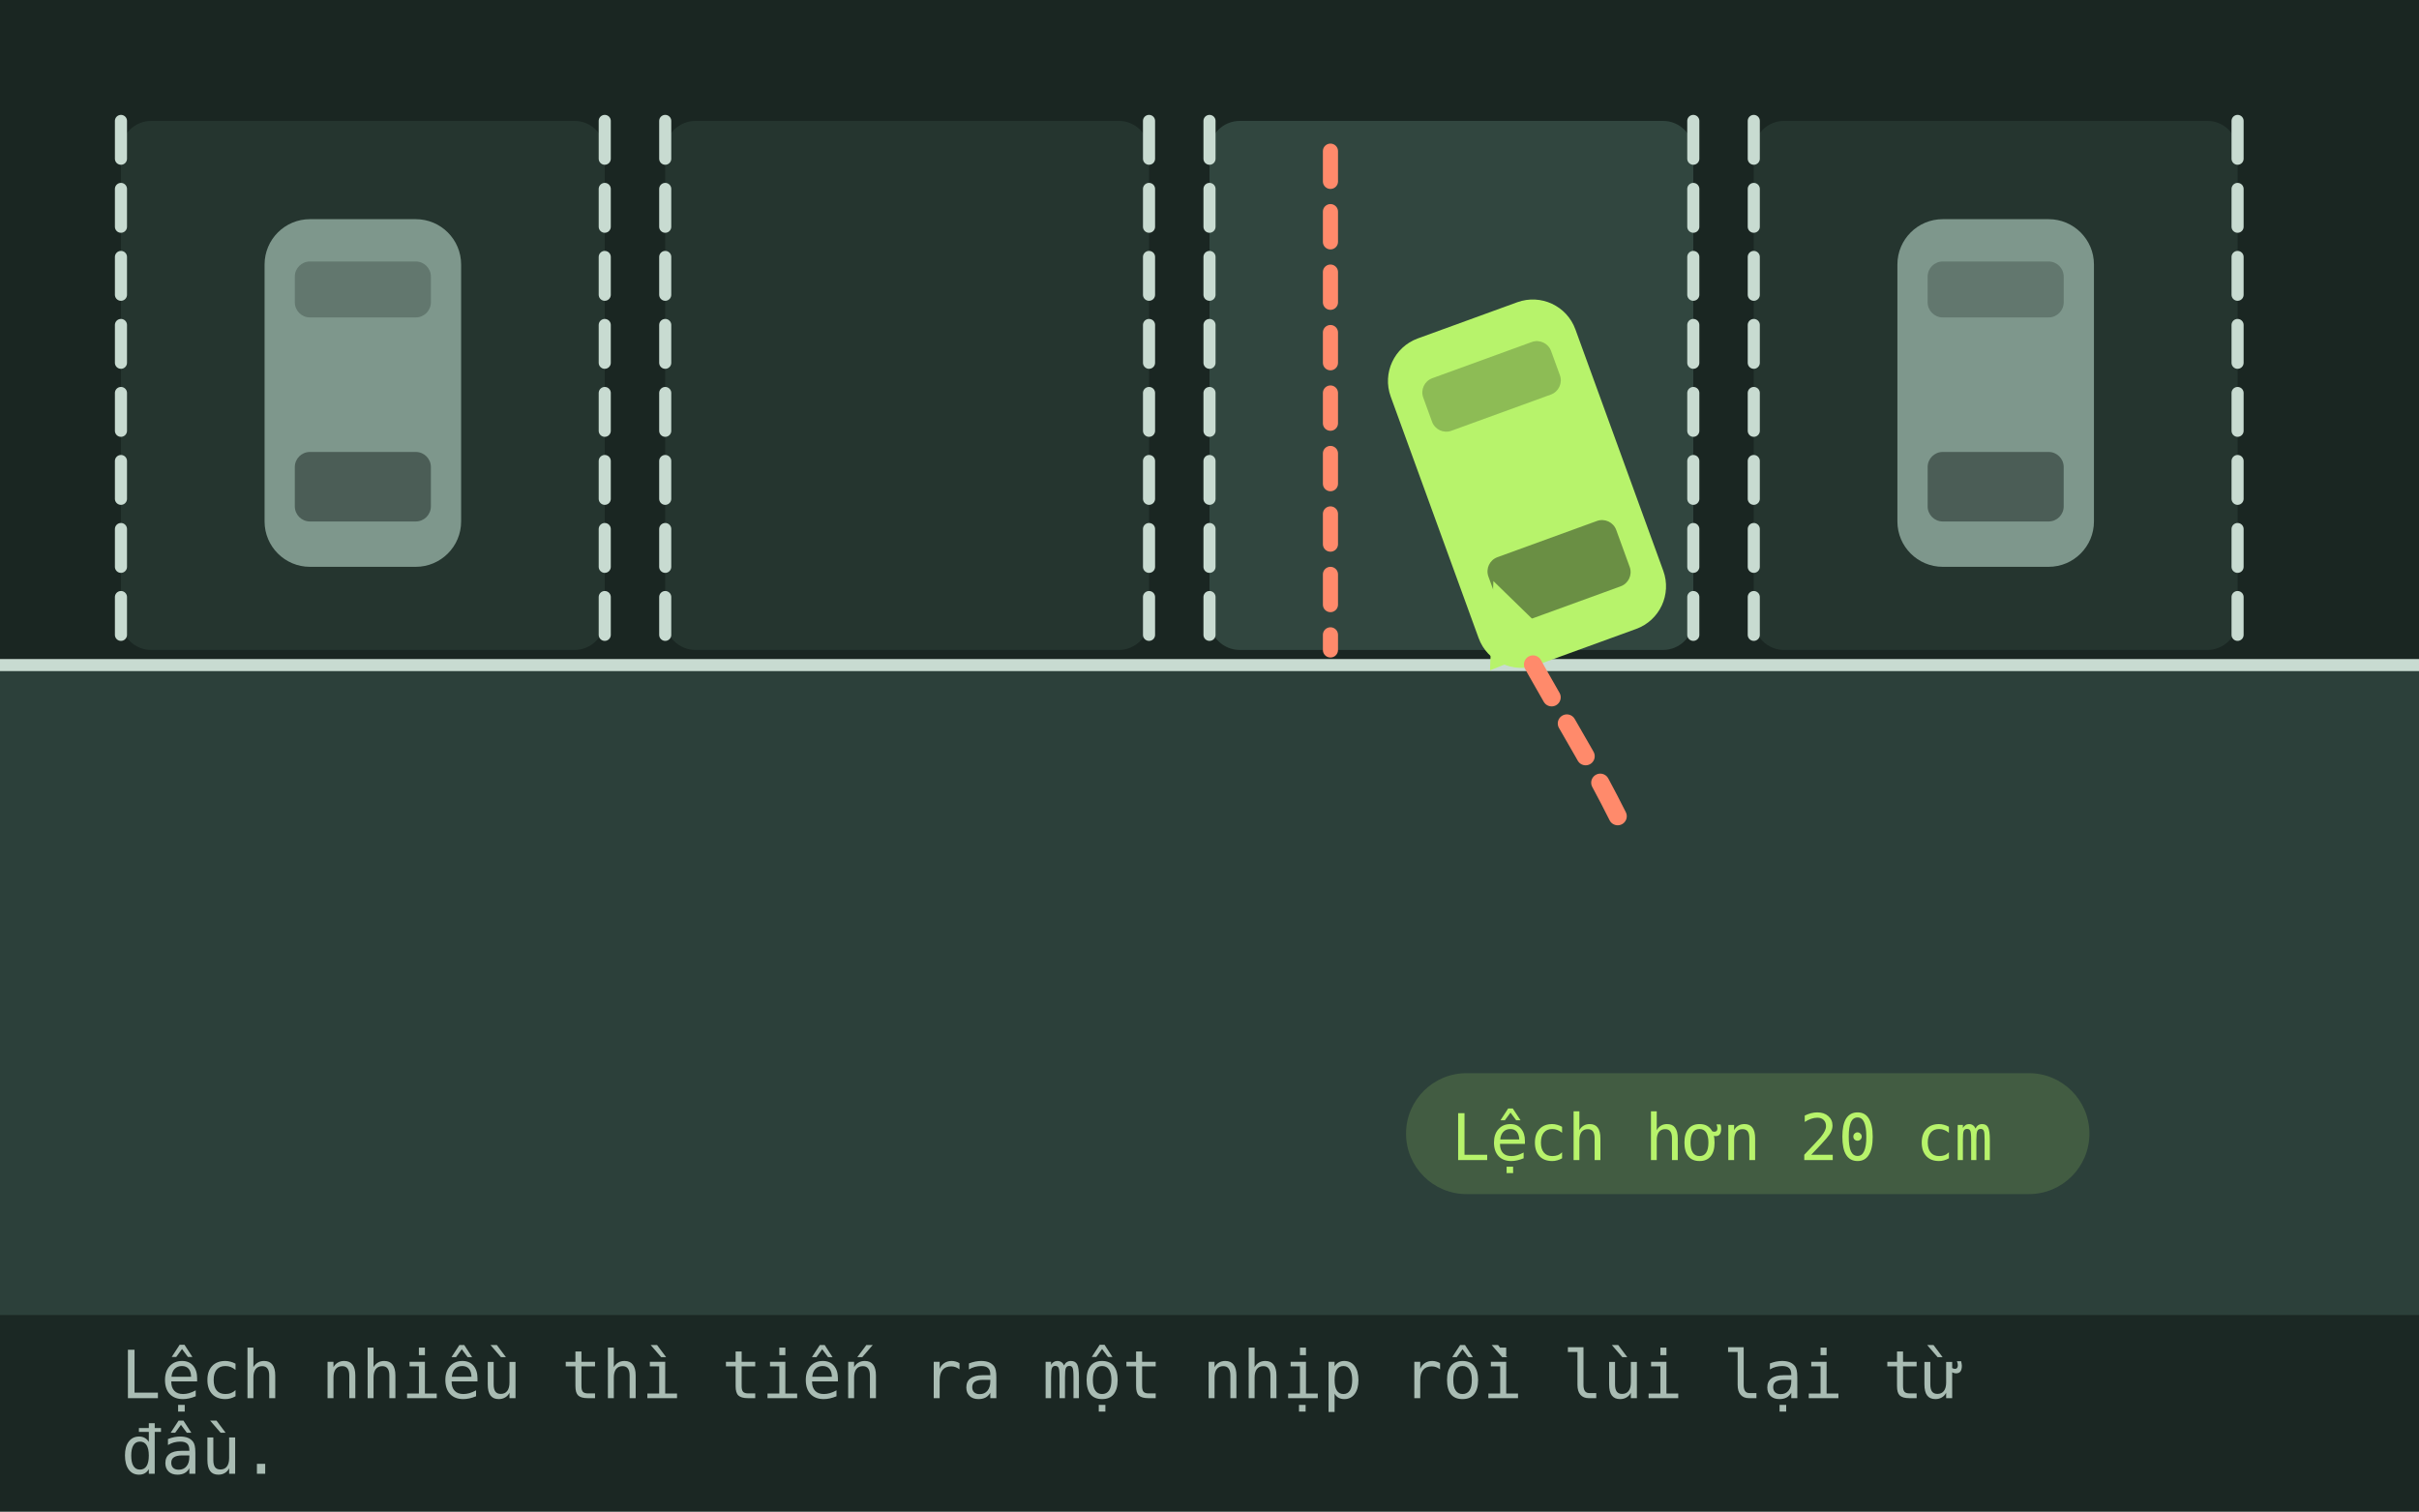
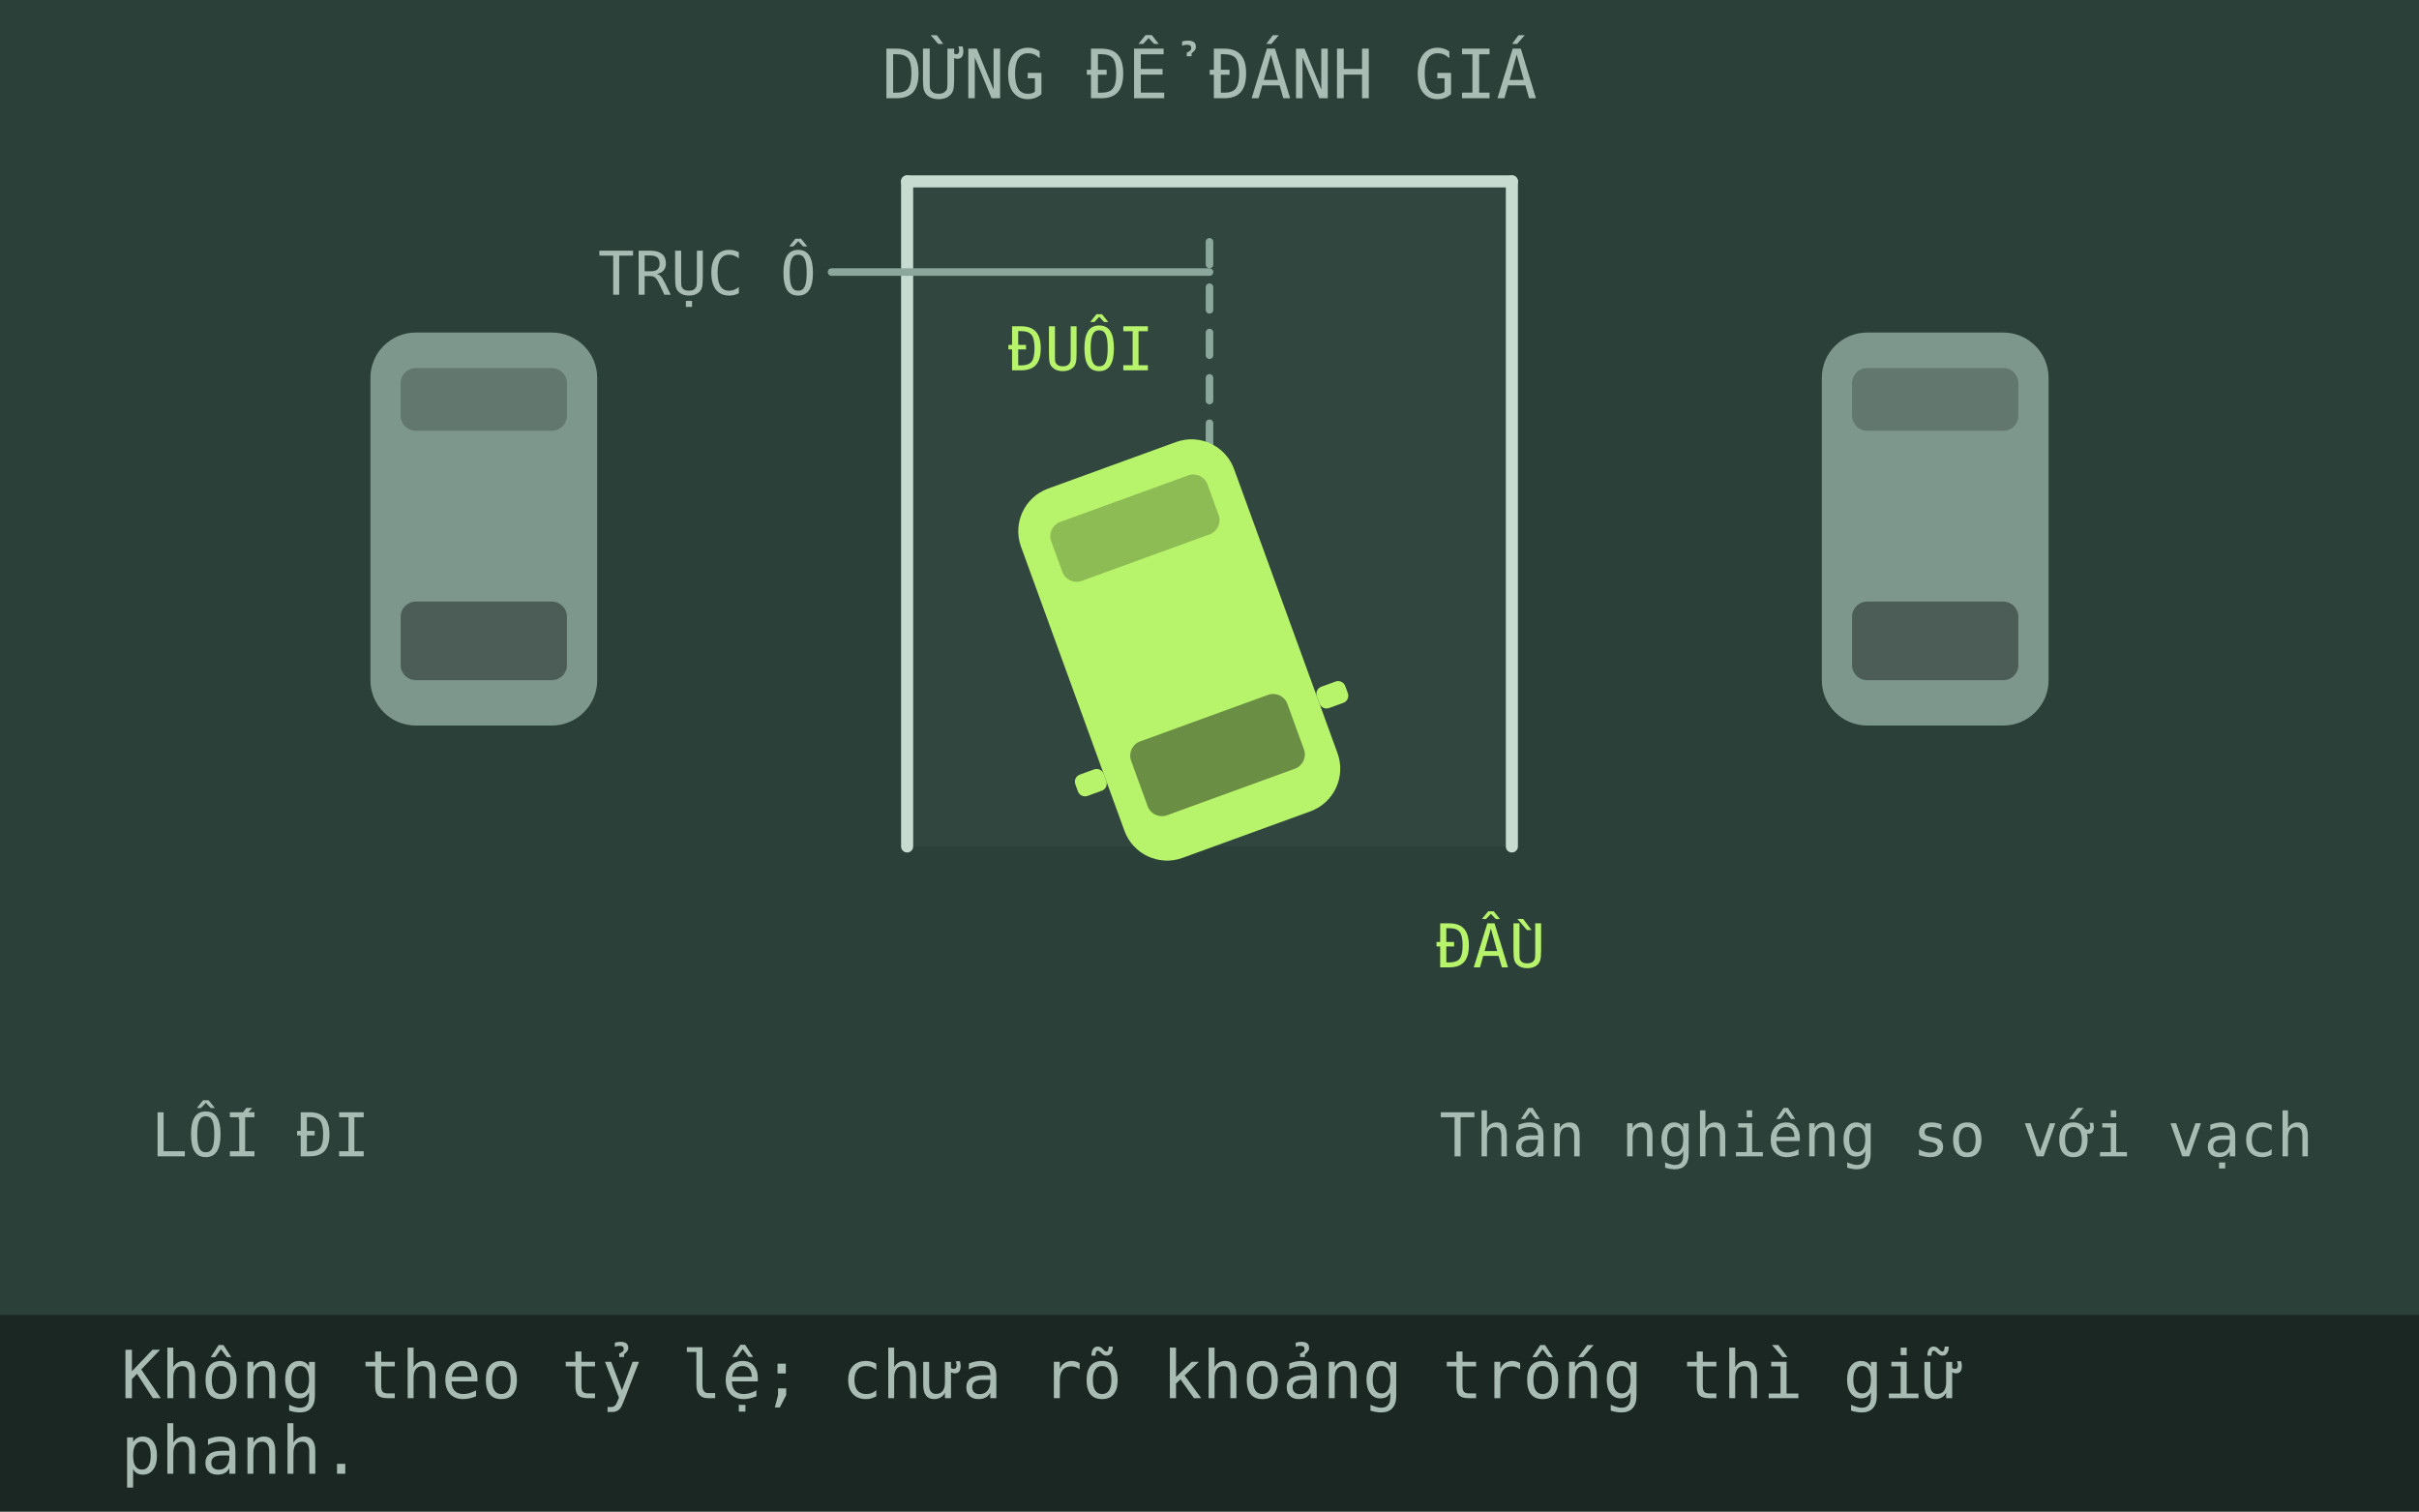
<svg xmlns="http://www.w3.org/2000/svg" viewBox="0 0 320 200" width="320" height="200" role="img" aria-labelledby="ttl">
  <defs>
    <marker id="tip" viewBox="0 0 10 10" refX="8" refY="5" markerWidth="5" markerHeight="5" orient="auto-start-reverse">
      <path d="M0 1L9 5L0 9Z" fill="#b7f36b" />
    </marker>
  </defs>
  <rect x="0" y="0" width="320" height="200" rx="0" fill="#22332e" />
-   <rect x="0" y="0" width="320" height="88" rx="0" fill="#1a2622" />
-   <rect x="16" y="16" width="64" height="70" rx="4" fill="#25352f" />
-   <path d="M16 16L16 86" stroke="#c8dbd1" stroke-width="1.6" stroke-dasharray="5 4" stroke-linecap="round" />
-   <path d="M80 16L80 86" stroke="#c8dbd1" stroke-width="1.6" stroke-dasharray="5 4" stroke-linecap="round" />
-   <g transform="translate(48 52) rotate(180)">
-     <rect x="-13" y="-23" width="26" height="46" rx="6" fill="#7e978c" />
-     <rect x="-9" y="-17" width="18" height="9.2" rx="2" fill="#0e1715" opacity=".45" />
-     <rect x="-9" y="10" width="18" height="7.4" rx="2" fill="#0e1715" opacity=".25" />
+   <rect x="0" y="0" width="320" height="174" rx="0" fill="#2c403a" />
+   <rect x="120" y="24" width="80" height="88" rx="0" fill="#31463f" />
+   <g id="correction-bay">
+     <path d="M120 24L120 112" stroke="#c8dbd1" stroke-width="1.6" stroke-linecap="round" />
+     <path d="M200 24L200 112" stroke="#c8dbd1" stroke-width="1.6" stroke-linecap="round" />
+     <path d="M120 24L200 24" stroke="#c8dbd1" stroke-width="1.6" stroke-linecap="round" />
  </g>
-   <rect x="88" y="16" width="64" height="70" rx="4" fill="#25352f" />
-   <path d="M88 16L88 86" stroke="#c8dbd1" stroke-width="1.6" stroke-dasharray="5 4" stroke-linecap="round" />
-   <path d="M152 16L152 86" stroke="#c8dbd1" stroke-width="1.6" stroke-dasharray="5 4" stroke-linecap="round" />
-   <rect x="160" y="16" width="64" height="70" rx="4" fill="#31463f" />
-   <path d="M160 16L160 86" stroke="#c8dbd1" stroke-width="1.6" stroke-dasharray="5 4" stroke-linecap="round" />
-   <path d="M224 16L224 86" stroke="#c8dbd1" stroke-width="1.6" stroke-dasharray="5 4" stroke-linecap="round" />
-   <rect x="232" y="16" width="64" height="70" rx="4" fill="#25352f" />
-   <path d="M232 16L232 86" stroke="#c8dbd1" stroke-width="1.6" stroke-dasharray="5 4" stroke-linecap="round" />
-   <path d="M296 16L296 86" stroke="#c8dbd1" stroke-width="1.6" stroke-dasharray="5 4" stroke-linecap="round" />
-   <g transform="translate(264 52) rotate(180)">
-     <rect x="-13" y="-23" width="26" height="46" rx="6" fill="#7e978c" />
-     <rect x="-9" y="-17" width="18" height="9.2" rx="2" fill="#0e1715" opacity=".45" />
-     <rect x="-9" y="10" width="18" height="7.4" rx="2" fill="#0e1715" opacity=".25" />
+   <g id="correction-axis">
+     <path d="M160 32L160 104" stroke="#8ba79c" stroke-width="1" stroke-dasharray="3 3" stroke-linecap="round" />
  </g>
-   <rect x="0" y="88" width="320" height="92" rx="0" fill="#2c403a" />
-   <path d="M0 88L320 88" stroke="#c8dbd1" stroke-width="1.6" stroke-linecap="round" />
-   <g transform="translate(202 64) rotate(160)">
-     <rect x="-13" y="-23" width="26" height="46" rx="6" fill="#b7f36b" />
-     <rect x="-9" y="-17" width="18" height="9.2" rx="2" fill="#0e1715" opacity=".45" />
-     <rect x="-9" y="10" width="18" height="7.4" rx="2" fill="#0e1715" opacity=".25" />
+   <text x="108" y="39" font-family="DM Mono, ui-monospace, monospace" font-size="8" font-weight="500" fill="#a9bcb3" text-anchor="end">TRỤC Ô</text>
+   <path d="M110 36L160 36" stroke="#8ba79c" stroke-width="1" stroke-linecap="round" />
+   <g transform="translate(64 70) rotate(180)">
+     <rect x="-15" y="-26" width="30" height="52" rx="6" fill="#7e978c" />
+     <rect x="-11" y="-20" width="22" height="10.4" rx="2" fill="#0e1715" opacity=".45" />
+     <rect x="-11" y="13" width="22" height="8.3" rx="2" fill="#0e1715" opacity=".25" />
  </g>
-   <path d="M176 20L176 86" stroke="#ff8a6b" stroke-width="2" stroke-dasharray="4 4" stroke-linecap="round" />
-   <path d="M214 108C208 96 202 88 198 78" fill="none" stroke="#ff8a6b" stroke-width="2.4" stroke-dasharray="5 4" stroke-linecap="round" marker-end="url(#tip)" />
-   <g>
-     <rect x="186" y="142" width="90.4" height="16" rx="8" fill="#b7f36b" opacity=".16" />
-     <text x="192" y="153.5" font-family="DM Mono, ui-monospace, monospace" font-size="8.5" font-weight="500" fill="#b7f36b" text-anchor="start">Lệch hơn 20 cm</text>
+   <g transform="translate(256 70) rotate(180)">
+     <rect x="-15" y="-26" width="30" height="52" rx="6" fill="#7e978c" />
+     <rect x="-11" y="-20" width="22" height="10.4" rx="2" fill="#0e1715" opacity=".45" />
+     <rect x="-11" y="13" width="22" height="8.3" rx="2" fill="#0e1715" opacity=".25" />
  </g>
+   <g id="correction-car">
+     <g transform="translate(156 86) rotate(160)">
+       <rect x="-15" y="-26" width="30" height="52" rx="6" fill="#b7f36b" />
+       <rect x="-11" y="-20" width="22" height="10.4" rx="2" fill="#0e1715" opacity=".45" />
+       <rect x="-11" y="13" width="22" height="8.3" rx="2" fill="#0e1715" opacity=".25" />
+     </g>
+     <g transform="translate(156 86) rotate(160)">
+       <rect x="-19" y="-14" width="4" height="3" rx="1" fill="#b7f36b" />
+       <rect x="15" y="-14" width="4" height="3" rx="1" fill="#b7f36b" />
+     </g>
+   </g>
+   <text x="143" y="49" font-family="DM Mono, ui-monospace, monospace" font-size="8" font-weight="500" fill="#b7f36b" text-anchor="middle">ĐUÔI</text>
+   <text x="190" y="128" font-family="DM Mono, ui-monospace, monospace" font-size="8" font-weight="500" fill="#b7f36b" text-anchor="start">ĐẦU</text>
+   <text x="20" y="153" font-family="DM Mono, ui-monospace, monospace" font-size="8" font-weight="500" fill="#a9bcb3" text-anchor="start">LỐI ĐI</text>
+   <text x="160" y="13" font-family="DM Mono, ui-monospace, monospace" font-size="9" font-weight="500" fill="#a9bcb3" text-anchor="middle">DỪNG ĐỂ ĐÁNH GIÁ</text>
+   <text x="306" y="153" font-family="DM Mono, ui-monospace, monospace" font-size="8" font-weight="500" fill="#a9bcb3" text-anchor="end">Thân nghiêng so với vạch</text>
  <rect x="0" y="174" width="320" height="26" rx="0" fill="#1a2622" opacity="0.92" />
-   <text x="16" y="185" font-family="DM Mono, ui-monospace, monospace" font-size="8.8" font-weight="500" fill="#a9bcb3" text-anchor="start">Lệch nhiều thì tiến ra một nhịp rồi lùi lại từ</text>
-   <text x="16" y="195" font-family="DM Mono, ui-monospace, monospace" font-size="8.8" font-weight="500" fill="#a9bcb3" text-anchor="start">đầu.</text>
+   <text x="16" y="185" font-family="DM Mono, ui-monospace, monospace" font-size="8.8" font-weight="500" fill="#a9bcb3" text-anchor="start">Không theo tỷ lệ; chưa rõ khoảng trống thì giữ</text>
+   <text x="16" y="195" font-family="DM Mono, ui-monospace, monospace" font-size="8.8" font-weight="500" fill="#a9bcb3" text-anchor="start">phanh.</text>
</svg>
